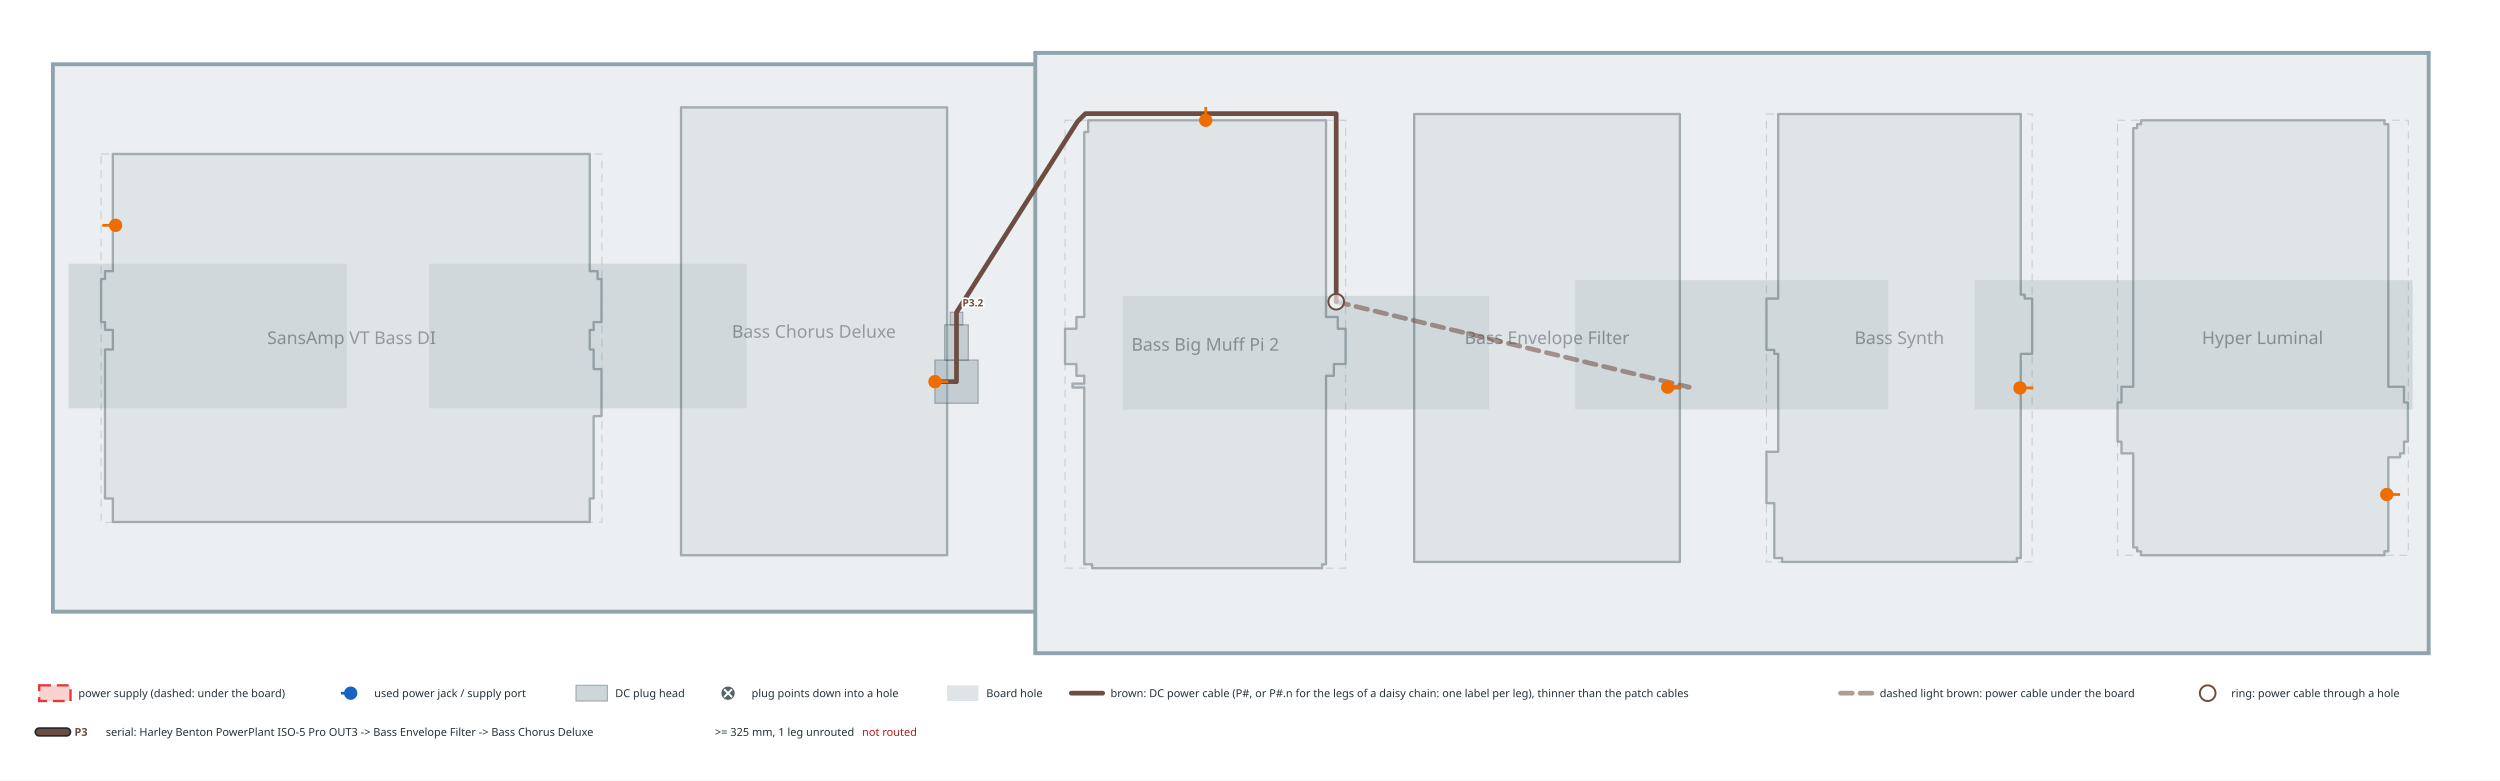
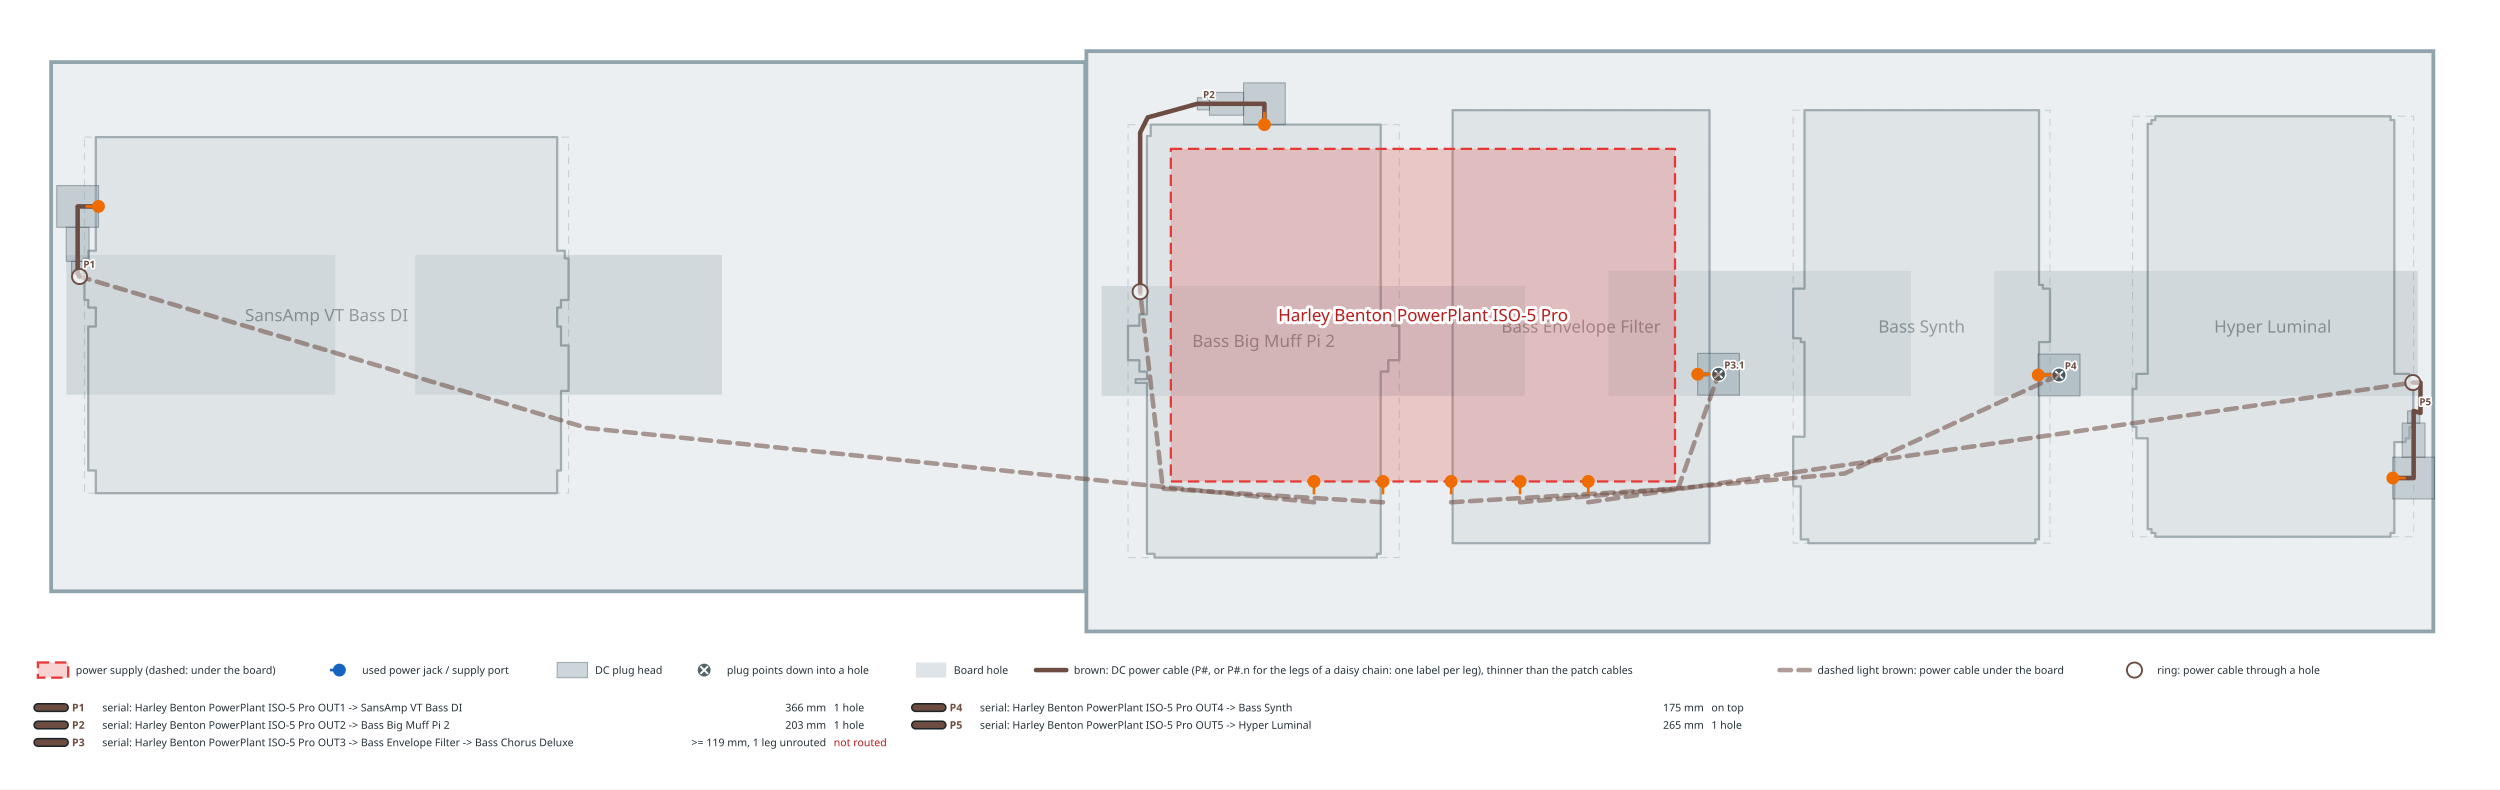
- <svg xmlns="http://www.w3.org/2000/svg" viewBox="557.7 188.6 638.0 199.2" width="638.0mm" height="199.2mm" font-family="sans-serif">
-   <rect x="557.7" y="188.6" width="638.0" height="199.2" fill="#ffffff" />
-   <rect x="571.2" y="205.0" width="273.0" height="139.7" fill="#eceff1" stroke="#90a4ae" stroke-width="1" class="board" />
+ <svg xmlns="http://www.w3.org/2000/svg" viewBox="535.1 188.6 660.0 208.4" width="660.0mm" height="208.4mm" font-family="sans-serif">
+   <rect x="535.1" y="188.6" width="660.0" height="208.4" fill="#ffffff" />
+   <rect x="548.6" y="205.0" width="273.0" height="139.7" fill="#eceff1" stroke="#90a4ae" stroke-width="1" class="board" />
  <rect x="821.9" y="202.1" width="355.6" height="153.2" fill="#eceff1" stroke="#90a4ae" stroke-width="1" class="board" />
  <g class="holes" opacity="0.3">
-     <rect x="575.2" y="255.9" width="71.0" height="36.9" fill="#90a4ae" class="hole" />
-     <rect x="667.2" y="255.9" width="81.0" height="36.9" fill="#90a4ae" class="hole" />
-     <rect x="844.2" y="264.1" width="93.5" height="29.0" fill="#90a4ae" class="hole" />
+     <rect x="552.6" y="255.9" width="71.0" height="36.9" fill="#90a4ae" class="hole" />
+     <rect x="644.7" y="255.9" width="81.0" height="36.9" fill="#90a4ae" class="hole" />
+     <rect x="825.9" y="264.1" width="111.8" height="29.0" fill="#90a4ae" class="hole" />
    <rect x="959.7" y="260.1" width="79.9" height="33.0" fill="#90a4ae" class="hole" />
    <rect x="1061.6" y="260.1" width="111.8" height="33.0" fill="#90a4ae" class="hole" />
  </g>
  <g class="pedals-faint" opacity="0.45">
    <g class="pedal" data-id="164ee080-c258-4019-b7d8-6842ff5dd736">
-       <rect x="583.5" y="227.9" width="127.8" height="94.0" transform="rotate(0 647.35 274.84)" fill="none" stroke="#455a64" stroke-width="0.3" stroke-dasharray="2 1.5" opacity="0.45" class="pedal-box" />
-       <path d="M583.5 259.8 L584.5 259.8 L584.5 257.8 L586.5 257.8 L586.5 227.9 L708.2 227.9 L708.2 257.8 L710.2 257.8 L710.2 259.8 L711.2 259.8 L711.2 270.8 L709.2 270.8 L709.2 272.8 L708.2 272.8 L708.2 277.8 L709.2 277.8 L709.2 282.8 L711.2 282.8 L711.2 294.8 L709.2 294.8 L709.2 315.8 L708.2 315.8 L708.2 321.8 L586.5 321.8 L586.5 315.8 L584.5 315.8 L584.5 277.8 L586.5 277.8 L586.5 272.8 L584.5 272.8 L584.5 270.8 L583.5 270.8 Z" fill="#cfd8dc" stroke="#455a64" stroke-width="0.6" stroke-linejoin="round" class="pedal-outline" />
-       <text x="647.4" y="276.4" font-size="4.5" text-anchor="middle" fill="#263238" class="pedal-name">SansAmp VT Bass DI</text>
+       <rect x="557.4" y="224.8" width="127.8" height="94.0" transform="rotate(0 621.27 271.79)" fill="none" stroke="#455a64" stroke-width="0.3" stroke-dasharray="2 1.5" opacity="0.45" class="pedal-box" />
+       <path d="M557.4 256.8 L558.4 256.8 L558.4 254.8 L560.4 254.8 L560.4 224.8 L682.2 224.8 L682.2 254.8 L684.2 254.8 L684.2 256.8 L685.2 256.8 L685.2 267.8 L683.2 267.8 L683.2 269.8 L682.2 269.8 L682.2 274.8 L683.2 274.8 L683.2 279.8 L685.2 279.8 L685.2 291.8 L683.2 291.8 L683.2 312.8 L682.2 312.8 L682.2 318.8 L560.4 318.8 L560.4 312.8 L558.4 312.8 L558.4 274.8 L560.4 274.8 L560.4 269.8 L558.4 269.8 L558.4 267.8 L557.4 267.8 Z" fill="#cfd8dc" stroke="#455a64" stroke-width="0.6" stroke-linejoin="round" class="pedal-outline" />
+       <text x="621.3" y="273.4" font-size="4.5" text-anchor="middle" fill="#263238" class="pedal-name">SansAmp VT Bass DI</text>
    </g>
    <g class="pedal" data-id="300a85d5-5787-471e-9f29-8ab78e7c9727">
-       <rect x="829.5" y="219.3" width="71.6" height="114.3" transform="rotate(0 865.27 276.49)" fill="none" stroke="#455a64" stroke-width="0.3" stroke-dasharray="2 1.5" opacity="0.45" class="pedal-box" />
-       <path d="M829.5 272.5 L832.4 272.5 L832.4 269.5 L834.4 269.5 L834.4 222.3 L835.4 222.3 L835.4 219.3 L896.1 219.3 L896.1 269.5 L899.1 269.5 L899.1 272.5 L901.1 272.5 L901.1 281.5 L898.1 281.5 L898.1 284.5 L896.1 284.5 L896.1 332.6 L895.1 332.6 L895.1 333.6 L836.4 333.6 L836.4 332.6 L834.4 332.6 L834.4 287.5 L831.4 287.5 L831.4 286.5 L834.4 286.5 L834.4 284.5 L832.4 284.5 L832.4 281.5 L829.5 281.5 Z" fill="#cfd8dc" stroke="#455a64" stroke-width="0.6" stroke-linejoin="round" class="pedal-outline" />
-       <text x="865.3" y="278.1" font-size="4.5" text-anchor="middle" fill="#263238" class="pedal-name">Bass Big Muff Pi 2</text>
+       <rect x="832.9" y="221.5" width="71.6" height="114.3" transform="rotate(0 868.72 278.64)" fill="none" stroke="#455a64" stroke-width="0.3" stroke-dasharray="2 1.5" opacity="0.45" class="pedal-box" />
+       <path d="M832.9 274.6 L835.9 274.6 L835.9 271.6 L837.9 271.6 L837.9 224.5 L838.9 224.5 L838.9 221.5 L899.6 221.5 L899.6 271.6 L902.6 271.6 L902.6 274.6 L904.5 274.6 L904.5 283.7 L901.6 283.7 L901.6 286.7 L899.6 286.7 L899.6 334.8 L898.6 334.8 L898.6 335.8 L839.9 335.8 L839.9 334.8 L837.9 334.8 L837.9 289.7 L834.9 289.7 L834.9 288.7 L837.9 288.7 L837.9 286.7 L835.9 286.7 L835.9 283.7 L832.9 283.7 Z" fill="#cfd8dc" stroke="#455a64" stroke-width="0.6" stroke-linejoin="round" class="pedal-outline" />
+       <text x="868.7" y="280.2" font-size="4.5" text-anchor="middle" fill="#263238" class="pedal-name">Bass Big Muff Pi 2</text>
    </g>
    <g class="pedal" data-id="cb96d237-2ad5-43ed-876c-a0b3e43c41f4">
      <rect x="1098.1" y="219.3" width="74.2" height="111.0" transform="rotate(0 1135.14 274.84)" fill="none" stroke="#455a64" stroke-width="0.3" stroke-dasharray="2 1.5" opacity="0.45" class="pedal-box" />
      <path d="M1098.1 291.3 L1099.1 291.3 L1099.1 287.3 L1102.1 287.3 L1102.1 221.3 L1103.1 221.3 L1103.1 220.3 L1104.1 220.3 L1104.1 219.3 L1166.2 219.3 L1166.2 220.3 L1167.2 220.3 L1167.2 287.3 L1171.2 287.3 L1171.2 291.3 L1172.2 291.3 L1172.2 301.3 L1171.2 301.3 L1171.2 304.3 L1170.2 304.3 L1170.2 305.3 L1167.2 305.3 L1167.2 329.3 L1166.2 329.3 L1166.2 330.3 L1104.1 330.3 L1104.1 329.3 L1103.1 329.3 L1103.1 328.3 L1102.1 328.3 L1102.1 304.3 L1099.1 304.3 L1099.1 301.3 L1098.1 301.3 Z" fill="#cfd8dc" stroke="#455a64" stroke-width="0.6" stroke-linejoin="round" class="pedal-outline" />
      <text x="1135.1" y="276.4" font-size="4.5" text-anchor="middle" fill="#263238" class="pedal-name">Hyper Luminal</text>
    </g>
    <g class="pedal" data-id="51990ca8-9da5-49a1-8296-a28b910d4fce">
      <rect x="1008.5" y="217.7" width="67.8" height="114.3" transform="rotate(0 1042.44 274.84)" fill="none" stroke="#455a64" stroke-width="0.3" stroke-dasharray="2 1.5" opacity="0.45" class="pedal-box" />
      <path d="M1008.5 264.8 L1011.5 264.8 L1011.5 217.7 L1073.4 217.7 L1073.4 263.8 L1074.4 263.8 L1074.4 264.8 L1076.3 264.8 L1076.3 278.9 L1073.4 278.9 L1073.4 331.0 L1072.4 331.0 L1072.4 332.0 L1012.5 332.0 L1012.5 331.0 L1010.5 331.0 L1010.5 317.0 L1008.5 317.0 L1008.5 303.9 L1011.5 303.9 L1011.5 278.9 L1010.5 278.9 L1010.5 277.9 L1008.5 277.9 Z" fill="#cfd8dc" stroke="#455a64" stroke-width="0.6" stroke-linejoin="round" class="pedal-outline" />
      <text x="1042.4" y="276.4" font-size="4.5" text-anchor="middle" fill="#263238" class="pedal-name">Bass Synth</text>
    </g>
-     <g class="pedal" data-id="2f2f28f7-c098-47fb-a3de-4d72b0d1ff6d">
-       <rect x="731.5" y="216.0" width="67.8" height="114.3" transform="rotate(0 765.45 273.19)" fill="none" stroke="#455a64" stroke-width="0.3" stroke-dasharray="2 1.5" opacity="0.45" class="pedal-box" />
-       <path d="M731.5 216.0 L799.4 216.0 L799.4 330.3 L731.5 330.3 Z" fill="#cfd8dc" stroke="#455a64" stroke-width="0.6" stroke-linejoin="round" class="pedal-outline" />
-       <text x="765.4" y="274.8" font-size="4.5" text-anchor="middle" fill="#263238" class="pedal-name">Bass Chorus Deluxe</text>
-     </g>
    <g class="pedal" data-id="0bd3107b-0d99-45a3-ac93-581e4219c354">
      <rect x="918.6" y="217.7" width="67.8" height="114.3" transform="rotate(0 952.48 274.84)" fill="none" stroke="#455a64" stroke-width="0.3" stroke-dasharray="2 1.5" opacity="0.45" class="pedal-box" />
      <path d="M918.6 217.7 L986.4 217.7 L986.4 332.0 L918.6 332.0 Z" fill="#cfd8dc" stroke="#455a64" stroke-width="0.6" stroke-linejoin="round" class="pedal-outline" />
      <text x="952.5" y="276.4" font-size="4.5" text-anchor="middle" fill="#263238" class="pedal-name">Bass Envelope Filter</text>
    </g>
  </g>
-   <rect x="796.3" y="280.5" width="11.0" height="11.0" fill="#90a4ae" opacity="0.45" stroke="#37474f" stroke-width="0.3" class="plug-head" />
-   <rect x="798.8" y="271.5" width="6.0" height="9.0" fill="#90a4ae" opacity="0.45" stroke="#37474f" stroke-width="0.3" class="plug-head" />
-   <rect x="800.2" y="268.3" width="3.2" height="3.2" fill="#90a4ae" opacity="0.45" stroke="#37474f" stroke-width="0.3" class="plug-head" />
-   <polyline points="983.3,287.4 988.8,287.4 898.7,265.6" fill="none" stroke-linejoin="round" stroke-linecap="round" stroke="#6d4c41" stroke-opacity="0.55" stroke-width="1.2" stroke-dasharray="3 2" class="power-under" data-id="P3.2" />
-   <polyline points="898.7,265.6 898.7,217.6 834.7,217.6 832.7,219.6 801.8,268.3 801.8,286.0 796.3,286.0" fill="none" stroke-linejoin="round" stroke-linecap="round" stroke="#6d4c41" stroke-width="1.2" class="power-cable" data-id="P3.2" />
-   <circle cx="898.7" cy="265.6" r="2.0" fill="#ffffff" fill-opacity="0.6" stroke="#6d4c41" stroke-width="0.5" class="power-hole" data-id="P3.2" />
+   <g class="supply" data-id="adb786af-4840-4f56-838c-7ce661cee62f">
+     <path d="M844.2 227.9 L977.3 227.9 L977.3 315.7 L844.2 315.7 Z" fill="#e53935" fill-opacity="0.22" stroke="#e53935" stroke-width="0.6" stroke-dasharray="3 1.5" stroke-linejoin="round" class="supply-outline" />
+     <text x="910.8" y="273.4" font-size="4.5" text-anchor="middle" fill="#b71c1c" stroke="#ffffff" stroke-width="1.57" paint-order="stroke" stroke-linejoin="round" class="supply-name">Harley Benton PowerPlant ISO-5 Pro</text>
+   </g>
+   <rect x="1166.8" y="309.3" width="11.0" height="11.0" fill="#90a4ae" opacity="0.45" stroke="#37474f" stroke-width="0.3" class="plug-head" />
+   <rect x="1169.3" y="300.3" width="6.0" height="9.0" fill="#90a4ae" opacity="0.45" stroke="#37474f" stroke-width="0.3" class="plug-head" />
+   <rect x="1170.7" y="297.1" width="3.2" height="3.2" fill="#90a4ae" opacity="0.45" stroke="#37474f" stroke-width="0.3" class="plug-head" />
+   <rect x="1073.2" y="282.1" width="11.0" height="11.0" fill="#90a4ae" opacity="0.45" stroke="#37474f" stroke-width="0.3" class="plug-head" />
+   <rect x="983.3" y="281.9" width="11.0" height="11.0" fill="#90a4ae" opacity="0.45" stroke="#37474f" stroke-width="0.3" class="plug-head" />
+   <rect x="863.4" y="210.5" width="11.0" height="11.0" fill="#90a4ae" opacity="0.45" stroke="#37474f" stroke-width="0.3" class="plug-head" />
+   <rect x="854.4" y="213.0" width="9.0" height="6.0" fill="#90a4ae" opacity="0.45" stroke="#37474f" stroke-width="0.3" class="plug-head" />
+   <rect x="851.2" y="214.4" width="3.2" height="3.2" fill="#90a4ae" opacity="0.45" stroke="#37474f" stroke-width="0.3" class="plug-head" />
+   <rect x="550.1" y="237.6" width="11.0" height="11.0" fill="#90a4ae" opacity="0.45" stroke="#37474f" stroke-width="0.3" class="plug-head" />
+   <rect x="552.6" y="248.6" width="6.0" height="9.0" fill="#90a4ae" opacity="0.45" stroke="#37474f" stroke-width="0.3" class="plug-head" />
+   <rect x="554.0" y="257.6" width="3.2" height="3.2" fill="#90a4ae" opacity="0.45" stroke="#37474f" stroke-width="0.3" class="plug-head" />
+   <g class="plug-down">
+     <circle cx="1078.7" cy="287.6" r="1.9" fill="#37474f" fill-opacity="0.85" stroke="#ffffff" stroke-width="0.4" />
+     <path d="M1077.7 286.6 L1079.7 288.6 M1077.7 288.6 L1079.7 286.6" stroke="#ffffff" stroke-width="0.5" fill="none" />
+   </g>
+   <g class="plug-down">
+     <circle cx="988.8" cy="287.4" r="1.9" fill="#37474f" fill-opacity="0.85" stroke="#ffffff" stroke-width="0.4" />
+     <path d="M987.8 286.4 L989.8 288.4 M987.8 288.4 L989.8 286.4" stroke="#ffffff" stroke-width="0.5" fill="none" />
+   </g>
+   <polyline points="882.0,321.2 690.1,301.6 556.1,261.6" fill="none" stroke-linejoin="round" stroke-linecap="round" stroke="#6d4c41" stroke-opacity="0.55" stroke-width="1.2" stroke-dasharray="3 2" class="power-under" data-id="P1" />
+   <polyline points="556.1,261.6 555.6,260.8 555.6,243.1 561.1,243.1" fill="none" stroke-linejoin="round" stroke-linecap="round" stroke="#6d4c41" stroke-width="1.2" class="power-cable" data-id="P1" />
+   <circle cx="556.1" cy="261.6" r="2.0" fill="#ffffff" fill-opacity="0.6" stroke="#6d4c41" stroke-width="0.5" class="power-hole" data-id="P1" />
+   <polyline points="900.2,321.2 842.1,317.6 836.1,265.6" fill="none" stroke-linejoin="round" stroke-linecap="round" stroke="#6d4c41" stroke-opacity="0.55" stroke-width="1.2" stroke-dasharray="3 2" class="power-under" data-id="P2" />
+   <polyline points="836.1,265.6 836.1,223.6 838.1,219.6 851.2,216.0 868.9,216.0 868.9,221.5" fill="none" stroke-linejoin="round" stroke-linecap="round" stroke="#6d4c41" stroke-width="1.2" class="power-cable" data-id="P2" />
+   <circle cx="836.1" cy="265.6" r="2.0" fill="#ffffff" fill-opacity="0.6" stroke="#6d4c41" stroke-width="0.5" class="power-hole" data-id="P2" />
+   <polyline points="918.2,321.2 978.1,317.6 988.8,287.4 983.3,287.4" fill="none" stroke-linejoin="round" stroke-linecap="round" stroke="#6d4c41" stroke-opacity="0.55" stroke-width="1.2" stroke-dasharray="3 2" class="power-under" data-id="P3.1" />
+   <polyline points="936.4,321.2 1022.1,313.6 1078.7,287.6 1073.2,287.6" fill="none" stroke-linejoin="round" stroke-linecap="round" stroke="#6d4c41" stroke-opacity="0.55" stroke-width="1.2" stroke-dasharray="3 2" class="power-under" data-id="P4" />
+   <polyline points="954.4,321.2 1172.1,289.6" fill="none" stroke-linejoin="round" stroke-linecap="round" stroke="#6d4c41" stroke-opacity="0.55" stroke-width="1.2" stroke-dasharray="3 2" class="power-under" data-id="P5" />
+   <polyline points="1172.1,289.6 1174.1,289.6 1174.1,297.6 1172.3,297.1 1172.3,314.8 1166.8,314.8" fill="none" stroke-linejoin="round" stroke-linecap="round" stroke="#6d4c41" stroke-width="1.2" class="power-cable" data-id="P5" />
+   <circle cx="1172.1" cy="289.6" r="2.0" fill="#ffffff" fill-opacity="0.6" stroke="#6d4c41" stroke-width="0.5" class="power-hole" data-id="P5" />
  <g class="jack" data-jack="power" data-used="1">
    <line x1="1166.8" y1="314.8" x2="1170.2" y2="314.8" stroke="#ef6c00" stroke-width="0.7" />
    <circle cx="1166.8" cy="314.8" r="1.4" fill="#ef6c00" stroke="#ef6c00" stroke-width="0.6" />
  </g>
  <g class="jack" data-jack="power" data-used="1">
    <line x1="1073.2" y1="287.6" x2="1076.6" y2="287.6" stroke="#ef6c00" stroke-width="0.7" />
    <circle cx="1073.2" cy="287.6" r="1.4" fill="#ef6c00" stroke="#ef6c00" stroke-width="0.6" />
  </g>
  <g class="jack" data-jack="power" data-used="1">
    <line x1="983.3" y1="287.4" x2="986.7" y2="287.4" stroke="#ef6c00" stroke-width="0.7" />
    <circle cx="983.3" cy="287.4" r="1.4" fill="#ef6c00" stroke="#ef6c00" stroke-width="0.6" />
  </g>
  <g class="jack" data-jack="power" data-used="1">
-     <line x1="865.4" y1="219.3" x2="865.4" y2="215.9" stroke="#ef6c00" stroke-width="0.7" />
-     <circle cx="865.4" cy="219.3" r="1.4" fill="#ef6c00" stroke="#ef6c00" stroke-width="0.6" />
+     <line x1="868.9" y1="221.5" x2="868.9" y2="218.1" stroke="#ef6c00" stroke-width="0.7" />
+     <circle cx="868.9" cy="221.5" r="1.4" fill="#ef6c00" stroke="#ef6c00" stroke-width="0.6" />
  </g>
  <g class="jack" data-jack="power" data-used="1">
-     <line x1="796.3" y1="286.0" x2="799.7" y2="286.0" stroke="#ef6c00" stroke-width="0.7" />
-     <circle cx="796.3" cy="286.0" r="1.4" fill="#ef6c00" stroke="#ef6c00" stroke-width="0.6" />
+     <line x1="561.1" y1="243.1" x2="557.7" y2="243.1" stroke="#ef6c00" stroke-width="0.7" />
+     <circle cx="561.1" cy="243.1" r="1.4" fill="#ef6c00" stroke="#ef6c00" stroke-width="0.6" />
  </g>
-   <g class="jack" data-jack="power" data-used="1">
-     <line x1="587.2" y1="246.1" x2="583.8" y2="246.1" stroke="#ef6c00" stroke-width="0.7" />
-     <circle cx="587.2" cy="246.1" r="1.4" fill="#ef6c00" stroke="#ef6c00" stroke-width="0.6" />
+   <g class="jack" data-jack="OUT1" data-used="1">
+     <line x1="882.0" y1="315.7" x2="882.0" y2="319.1" stroke="#ef6c00" stroke-width="0.7" />
+     <circle cx="882.0" cy="315.7" r="1.4" fill="#ef6c00" stroke="#ef6c00" stroke-width="0.6" />
  </g>
-   <text x="803.3" y="266.8" font-size="2.6" text-anchor="start" fill="#6d4c41" stroke="#ffffff" stroke-width="0.91" paint-order="stroke" stroke-linejoin="round" font-weight="bold" class="power-label">P3.2</text>
-   <rect x="567.7" y="363.5" width="8.0" height="4.0" fill="#e53935" fill-opacity="0.22" stroke="#e53935" stroke-width="0.6" stroke-dasharray="3 1.5" />
-   <text x="577.7" y="366.5" font-size="2.8" text-anchor="start" fill="#263238">power supply (dashed: under the board)</text>
-   <line x1="644.7" y1="365.5" x2="648.2" y2="365.5" stroke="#1565c0" stroke-width="0.7" />
-   <circle cx="647.2" cy="365.5" r="1.4" fill="#1565c0" stroke="#1565c0" stroke-width="0.6" />
-   <text x="653.2" y="366.5" font-size="2.8" text-anchor="start" fill="#263238">used power jack / supply port</text>
-   <rect x="704.7" y="363.5" width="8.0" height="4.0" fill="#90a4ae" opacity="0.45" stroke="#37474f" stroke-width="0.3" />
-   <text x="714.7" y="366.5" font-size="2.8" text-anchor="start" fill="#263238">DC plug head</text>
+   <g class="jack" data-jack="OUT2" data-used="1">
+     <line x1="900.2" y1="315.7" x2="900.2" y2="319.1" stroke="#ef6c00" stroke-width="0.7" />
+     <circle cx="900.2" cy="315.7" r="1.4" fill="#ef6c00" stroke="#ef6c00" stroke-width="0.6" />
+   </g>
+   <g class="jack" data-jack="OUT3" data-used="1">
+     <line x1="918.2" y1="315.7" x2="918.2" y2="319.1" stroke="#ef6c00" stroke-width="0.7" />
+     <circle cx="918.2" cy="315.7" r="1.4" fill="#ef6c00" stroke="#ef6c00" stroke-width="0.6" />
+   </g>
+   <g class="jack" data-jack="OUT4" data-used="1">
+     <line x1="936.4" y1="315.7" x2="936.4" y2="319.1" stroke="#ef6c00" stroke-width="0.7" />
+     <circle cx="936.4" cy="315.7" r="1.4" fill="#ef6c00" stroke="#ef6c00" stroke-width="0.6" />
+   </g>
+   <g class="jack" data-jack="OUT5" data-used="1">
+     <line x1="954.4" y1="315.7" x2="954.4" y2="319.1" stroke="#ef6c00" stroke-width="0.7" />
+     <circle cx="954.4" cy="315.7" r="1.4" fill="#ef6c00" stroke="#ef6c00" stroke-width="0.6" />
+   </g>
+   <text x="557.1" y="259.3" font-size="2.6" text-anchor="start" fill="#6d4c41" stroke="#ffffff" stroke-width="0.91" paint-order="stroke" stroke-linejoin="round" font-weight="bold" class="power-label">P1</text>
+   <text x="852.7" y="214.5" font-size="2.6" text-anchor="start" fill="#6d4c41" stroke="#ffffff" stroke-width="0.91" paint-order="stroke" stroke-linejoin="round" font-weight="bold" class="power-label">P2</text>
+   <text x="990.3" y="285.9" font-size="2.6" text-anchor="start" fill="#6d4c41" stroke="#ffffff" stroke-width="0.91" paint-order="stroke" stroke-linejoin="round" font-weight="bold" class="power-label">P3.1</text>
+   <text x="1080.2" y="286.1" font-size="2.6" text-anchor="start" fill="#6d4c41" stroke="#ffffff" stroke-width="0.91" paint-order="stroke" stroke-linejoin="round" font-weight="bold" class="power-label">P4</text>
+   <text x="1173.8" y="295.6" font-size="2.6" text-anchor="start" fill="#6d4c41" stroke="#ffffff" stroke-width="0.91" paint-order="stroke" stroke-linejoin="round" font-weight="bold" class="power-label">P5</text>
+   <rect x="545.1" y="363.5" width="8.0" height="4.0" fill="#e53935" fill-opacity="0.22" stroke="#e53935" stroke-width="0.6" stroke-dasharray="3 1.5" />
+   <text x="555.1" y="366.5" font-size="2.8" text-anchor="start" fill="#263238">power supply (dashed: under the board)</text>
+   <line x1="622.2" y1="365.5" x2="625.7" y2="365.5" stroke="#1565c0" stroke-width="0.7" />
+   <circle cx="624.7" cy="365.5" r="1.4" fill="#1565c0" stroke="#1565c0" stroke-width="0.6" />
+   <text x="630.7" y="366.5" font-size="2.8" text-anchor="start" fill="#263238">used power jack / supply port</text>
+   <rect x="682.2" y="363.5" width="8.0" height="4.0" fill="#90a4ae" opacity="0.45" stroke="#37474f" stroke-width="0.3" />
+   <text x="692.2" y="366.5" font-size="2.8" text-anchor="start" fill="#263238">DC plug head</text>
  <g class="key-down">
-     <circle cx="743.5" cy="365.5" r="1.9" fill="#37474f" fill-opacity="0.85" stroke="#ffffff" stroke-width="0.4" />
-     <path d="M742.5 364.5 L744.5 366.5 M742.5 366.5 L744.5 364.5" stroke="#ffffff" stroke-width="0.5" fill="none" />
+     <circle cx="721.0" cy="365.5" r="1.9" fill="#37474f" fill-opacity="0.85" stroke="#ffffff" stroke-width="0.4" />
+     <path d="M720.0 364.5 L722.0 366.5 M720.0 366.5 L722.0 364.5" stroke="#ffffff" stroke-width="0.5" fill="none" />
  </g>
-   <text x="749.5" y="366.5" font-size="2.8" text-anchor="start" fill="#263238">plug points down into a hole</text>
-   <rect x="799.4" y="363.5" width="8.0" height="4.0" fill="#90a4ae" opacity="0.3" />
-   <text x="809.4" y="366.5" font-size="2.8" text-anchor="start" fill="#263238">Board hole</text>
-   <line x1="831.1" y1="365.5" x2="839.1" y2="365.5" stroke-linecap="round" stroke="#6d4c41" stroke-width="1.2" />
-   <text x="841.1" y="366.5" font-size="2.8" text-anchor="start" fill="#263238">brown: DC power cable (P#, or P#.n for the legs of a daisy chain: one label per leg), thinner than the patch cables</text>
-   <line x1="1027.4" y1="365.5" x2="1035.4" y2="365.5" stroke-linecap="round" stroke="#6d4c41" stroke-opacity="0.55" stroke-width="1.2" stroke-dasharray="3 2" />
-   <text x="1037.4" y="366.5" font-size="2.8" text-anchor="start" fill="#263238">dashed light brown: power cable under the board</text>
-   <circle cx="1121.1" cy="365.5" r="2.0" fill="#ffffff" fill-opacity="0.6" stroke="#6d4c41" stroke-width="0.5" />
-   <text x="1127.1" y="366.5" font-size="2.8" text-anchor="start" fill="#263238">ring: power cable through a hole</text>
+   <text x="727.0" y="366.5" font-size="2.8" text-anchor="start" fill="#263238">plug points down into a hole</text>
+   <rect x="776.9" y="363.5" width="8.0" height="4.0" fill="#90a4ae" opacity="0.3" />
+   <text x="786.9" y="366.5" font-size="2.8" text-anchor="start" fill="#263238">Board hole</text>
+   <line x1="808.6" y1="365.5" x2="816.6" y2="365.5" stroke-linecap="round" stroke="#6d4c41" stroke-width="1.2" />
+   <text x="818.6" y="366.5" font-size="2.8" text-anchor="start" fill="#263238">brown: DC power cable (P#, or P#.n for the legs of a daisy chain: one label per leg), thinner than the patch cables</text>
+   <line x1="1004.9" y1="365.5" x2="1012.9" y2="365.5" stroke-linecap="round" stroke="#6d4c41" stroke-opacity="0.55" stroke-width="1.2" stroke-dasharray="3 2" />
+   <text x="1014.9" y="366.5" font-size="2.8" text-anchor="start" fill="#263238">dashed light brown: power cable under the board</text>
+   <circle cx="1098.6" cy="365.5" r="2.0" fill="#ffffff" fill-opacity="0.6" stroke="#6d4c41" stroke-width="0.5" />
+   <text x="1104.6" y="366.5" font-size="2.8" text-anchor="start" fill="#263238">ring: power cable through a hole</text>
+   <g class="legend-row" data-id="P1">
+     <line x1="545.1" y1="375.4" x2="552.1" y2="375.4" stroke="#1c2428" stroke-width="2.4" stroke-linecap="round" />
+     <line x1="545.1" y1="375.4" x2="552.1" y2="375.4" stroke="#6d4c41" stroke-width="1.6" stroke-linecap="round" />
+     <text x="554.1" y="376.4" font-size="2.8" text-anchor="start" fill="#6d4c41" font-weight="bold">P1</text>
+     <text x="562.1" y="376.4" font-size="2.8" text-anchor="start" fill="#263238">serial: Harley Benton PowerPlant ISO-5 Pro OUT1 -&gt; SansAmp VT Bass DI</text>
+     <text x="753.2" y="376.4" font-size="2.8" text-anchor="end" fill="#263238" class="length">366 mm</text>
+     <text x="755.2" y="376.4" font-size="2.8" text-anchor="start" fill="#263238">1 hole</text>
+   </g>
+   <g class="legend-row" data-id="P2">
+     <line x1="545.1" y1="380.0" x2="552.1" y2="380.0" stroke="#1c2428" stroke-width="2.4" stroke-linecap="round" />
+     <line x1="545.1" y1="380.0" x2="552.1" y2="380.0" stroke="#6d4c41" stroke-width="1.6" stroke-linecap="round" />
+     <text x="554.1" y="381.0" font-size="2.8" text-anchor="start" fill="#6d4c41" font-weight="bold">P2</text>
+     <text x="562.1" y="381.0" font-size="2.8" text-anchor="start" fill="#263238">serial: Harley Benton PowerPlant ISO-5 Pro OUT2 -&gt; Bass Big Muff Pi 2</text>
+     <text x="753.2" y="381.0" font-size="2.8" text-anchor="end" fill="#263238" class="length">203 mm</text>
+     <text x="755.2" y="381.0" font-size="2.8" text-anchor="start" fill="#263238">1 hole</text>
+   </g>
  <g class="legend-row" data-id="P3">
-     <line x1="567.7" y1="375.4" x2="574.7" y2="375.4" stroke="#1c2428" stroke-width="2.4" stroke-linecap="round" />
-     <line x1="567.7" y1="375.4" x2="574.7" y2="375.4" stroke="#6d4c41" stroke-width="1.6" stroke-linecap="round" />
-     <text x="576.7" y="376.4" font-size="2.8" text-anchor="start" fill="#6d4c41" font-weight="bold">P3</text>
-     <text x="584.7" y="376.4" font-size="2.8" text-anchor="start" fill="#263238">serial: Harley Benton PowerPlant ISO-5 Pro OUT3 -&gt; Bass Envelope Filter -&gt; Bass Chorus Deluxe</text>
-     <text x="775.7" y="376.4" font-size="2.8" text-anchor="end" fill="#263238" class="length">&gt;= 325 mm, 1 leg unrouted</text>
-     <text x="777.7" y="376.4" font-size="2.8" text-anchor="start" fill="#b71c1c">not routed</text>
+     <line x1="545.1" y1="384.6" x2="552.1" y2="384.6" stroke="#1c2428" stroke-width="2.4" stroke-linecap="round" />
+     <line x1="545.1" y1="384.6" x2="552.1" y2="384.6" stroke="#6d4c41" stroke-width="1.6" stroke-linecap="round" />
+     <text x="554.1" y="385.6" font-size="2.8" text-anchor="start" fill="#6d4c41" font-weight="bold">P3</text>
+     <text x="562.1" y="385.6" font-size="2.8" text-anchor="start" fill="#263238">serial: Harley Benton PowerPlant ISO-5 Pro OUT3 -&gt; Bass Envelope Filter -&gt; Bass Chorus Deluxe</text>
+     <text x="753.2" y="385.6" font-size="2.8" text-anchor="end" fill="#263238" class="length">&gt;= 119 mm, 1 leg unrouted</text>
+     <text x="755.2" y="385.6" font-size="2.8" text-anchor="start" fill="#b71c1c">not routed</text>
+   </g>
+   <g class="legend-row" data-id="P4">
+     <line x1="776.8" y1="375.4" x2="783.8" y2="375.4" stroke="#1c2428" stroke-width="2.4" stroke-linecap="round" />
+     <line x1="776.8" y1="375.4" x2="783.8" y2="375.4" stroke="#6d4c41" stroke-width="1.6" stroke-linecap="round" />
+     <text x="785.8" y="376.4" font-size="2.8" text-anchor="start" fill="#6d4c41" font-weight="bold">P4</text>
+     <text x="793.8" y="376.4" font-size="2.8" text-anchor="start" fill="#263238">serial: Harley Benton PowerPlant ISO-5 Pro OUT4 -&gt; Bass Synth</text>
+     <text x="984.9" y="376.4" font-size="2.8" text-anchor="end" fill="#263238" class="length">175 mm</text>
+     <text x="986.9" y="376.4" font-size="2.8" text-anchor="start" fill="#263238">on top</text>
+   </g>
+   <g class="legend-row" data-id="P5">
+     <line x1="776.8" y1="380.0" x2="783.8" y2="380.0" stroke="#1c2428" stroke-width="2.4" stroke-linecap="round" />
+     <line x1="776.8" y1="380.0" x2="783.8" y2="380.0" stroke="#6d4c41" stroke-width="1.6" stroke-linecap="round" />
+     <text x="785.8" y="381.0" font-size="2.8" text-anchor="start" fill="#6d4c41" font-weight="bold">P5</text>
+     <text x="793.8" y="381.0" font-size="2.8" text-anchor="start" fill="#263238">serial: Harley Benton PowerPlant ISO-5 Pro OUT5 -&gt; Hyper Luminal</text>
+     <text x="984.9" y="381.0" font-size="2.8" text-anchor="end" fill="#263238" class="length">265 mm</text>
+     <text x="986.9" y="381.0" font-size="2.8" text-anchor="start" fill="#263238">1 hole</text>
  </g>
</svg>
